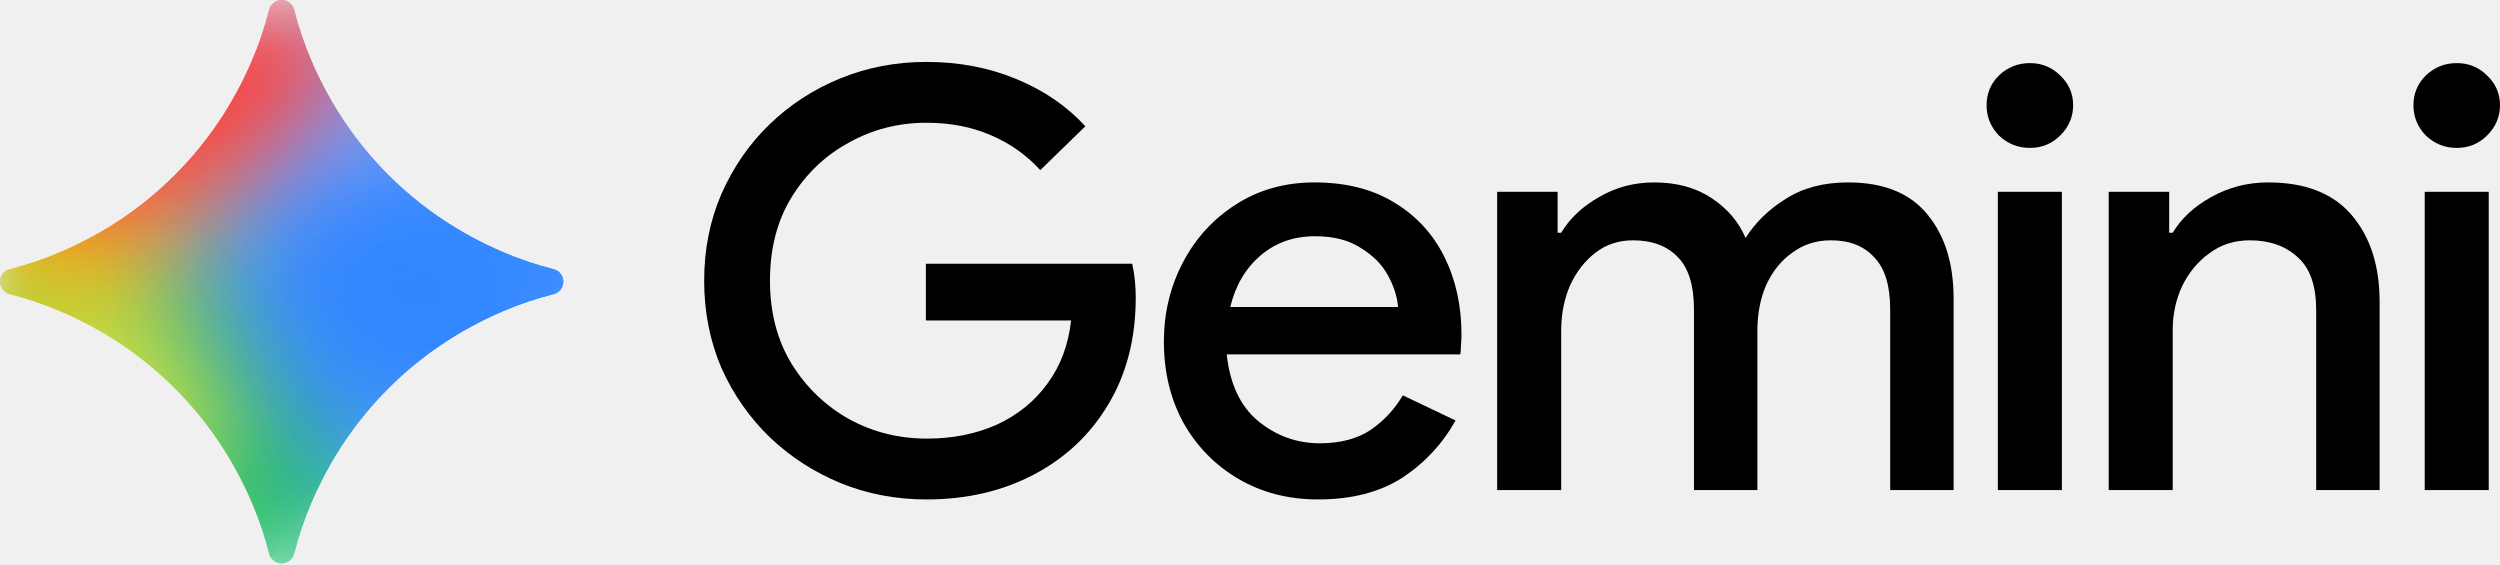
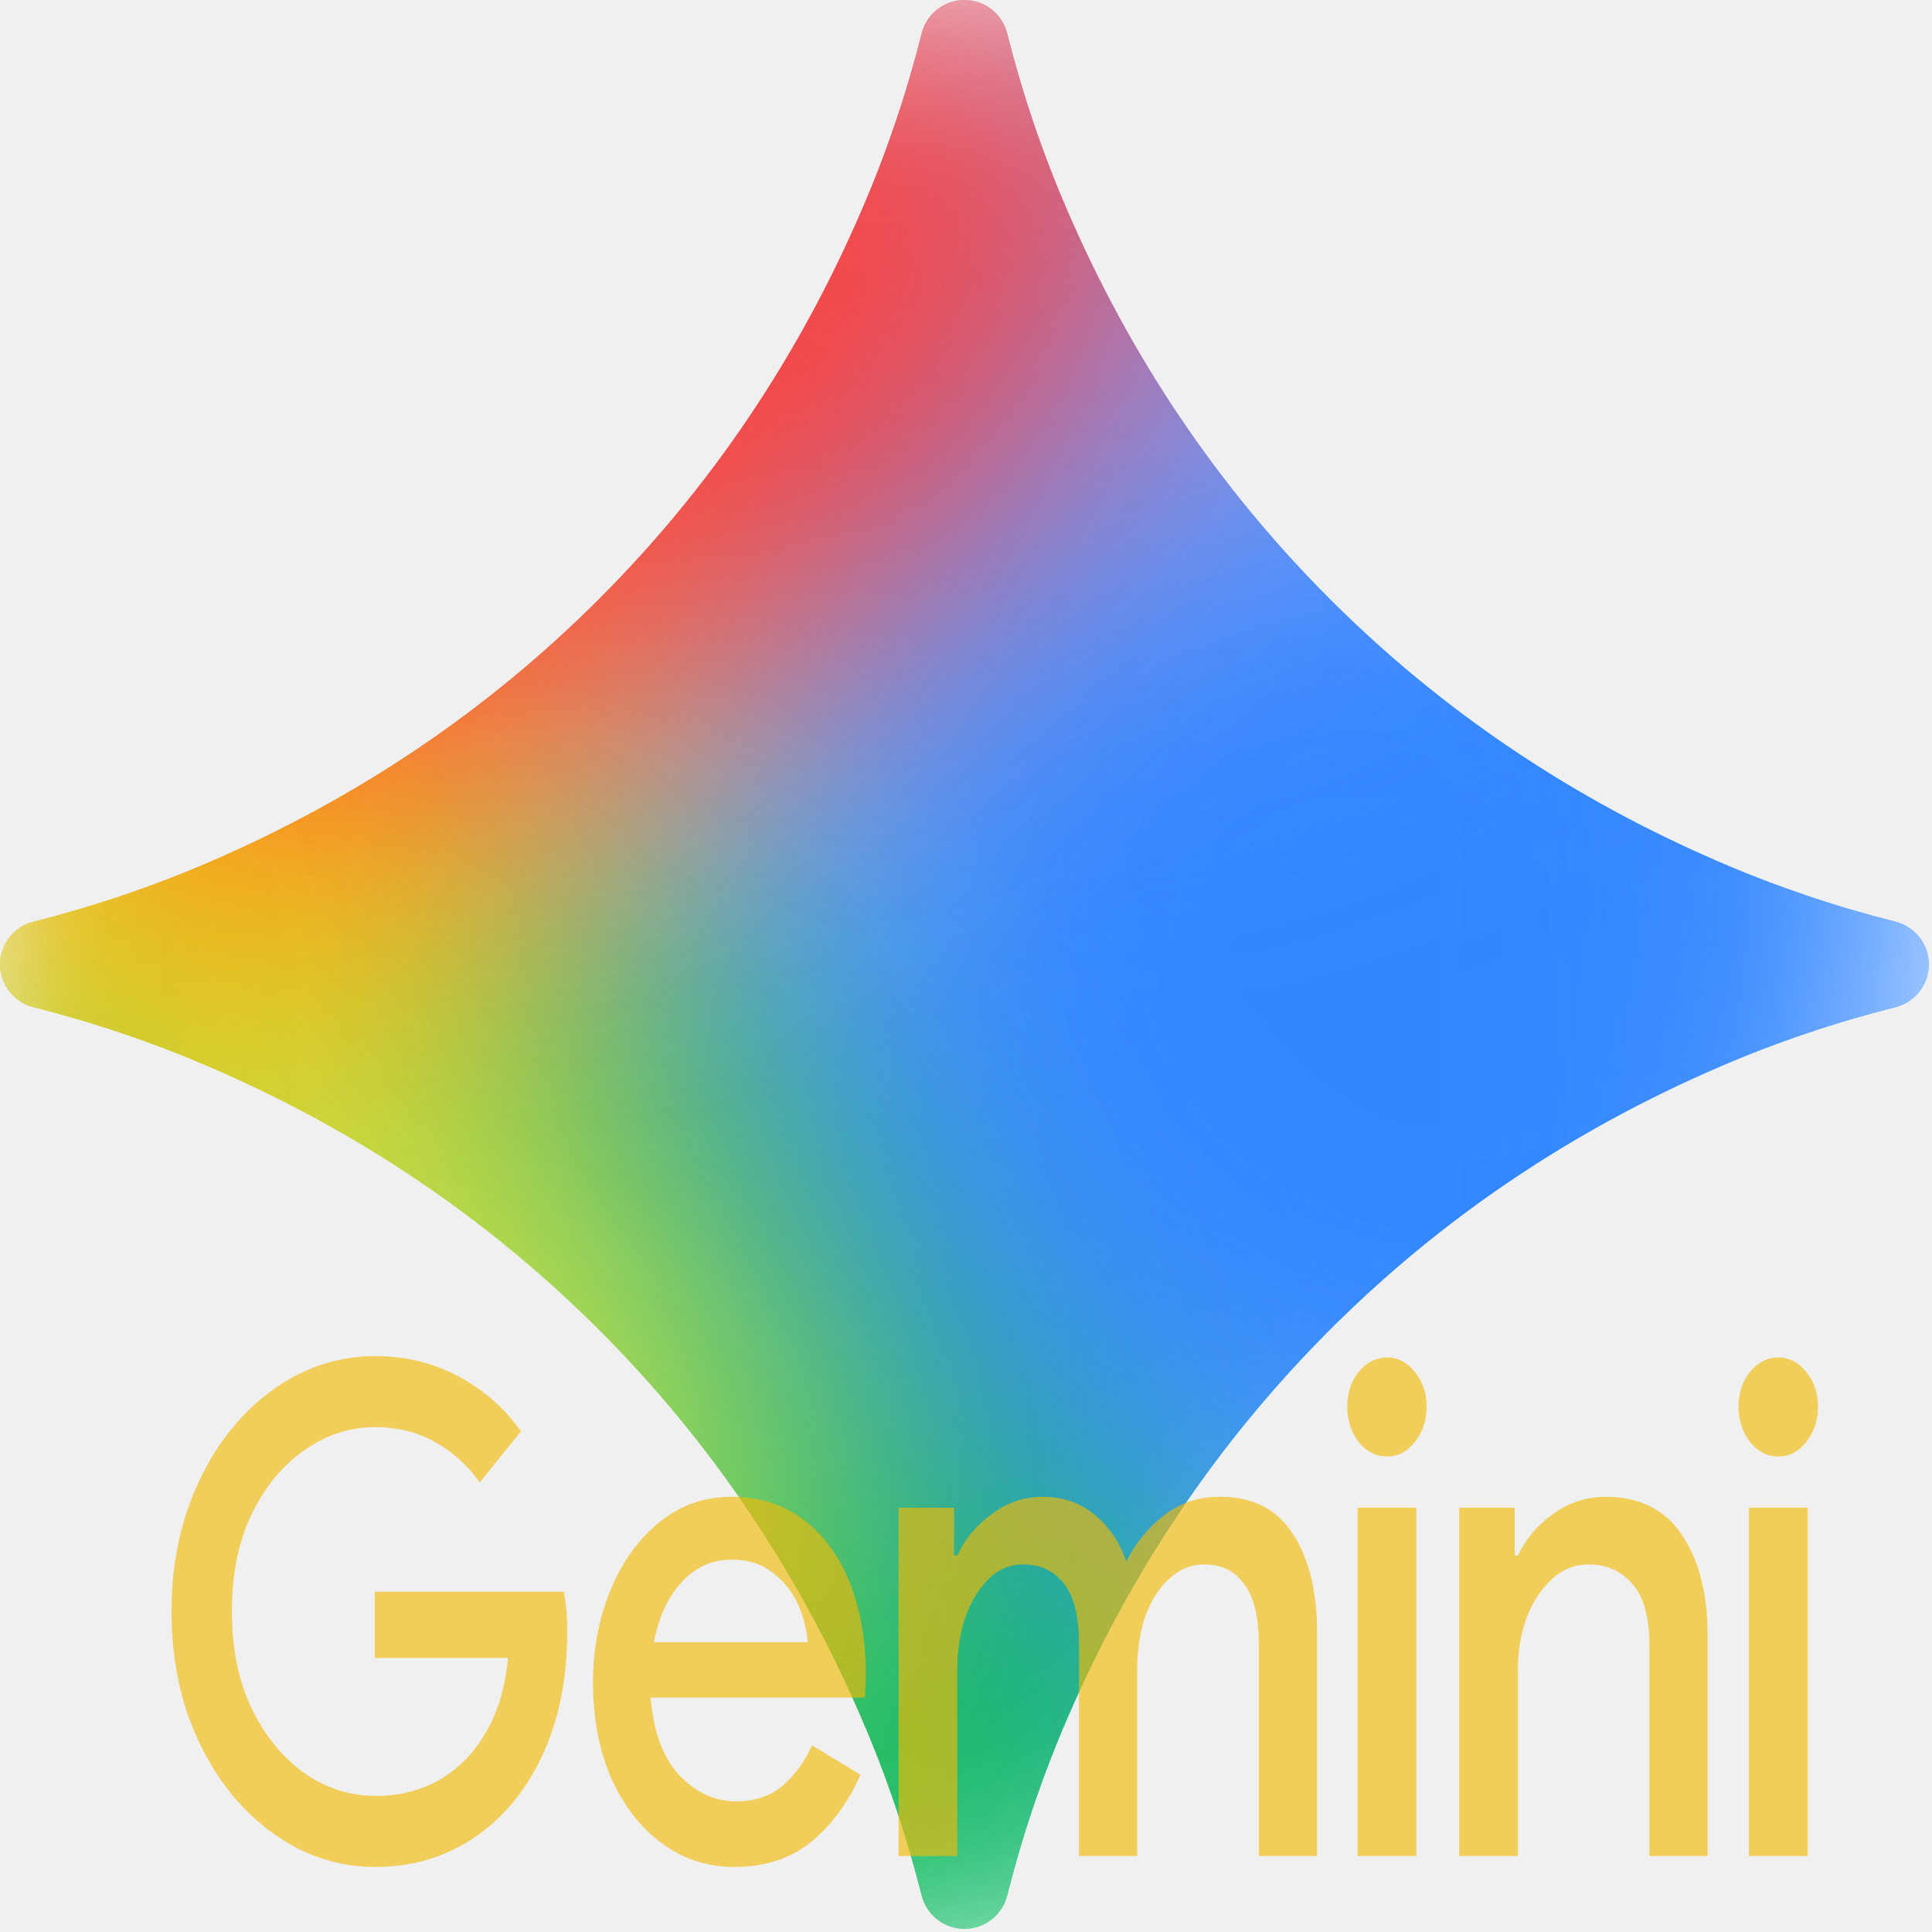
- <svg xmlns="http://www.w3.org/2000/svg" class="_logoImage_l9x19_152" width="288" height="65" viewBox="0 0 288 65" fill="none">
-   <path d="M283.015 17.039C281.649 17.039 280.465 16.567 279.464 15.624C278.508 14.636 278.029 13.468 278.029 12.12C278.029 10.773 278.508 9.627 279.464 8.684C280.465 7.74 281.649 7.269 283.015 7.269C284.381 7.269 285.542 7.74 286.498 8.684C287.499 9.627 288 10.773 288 12.12C288 13.468 287.499 14.636 286.498 15.624C285.542 16.567 284.381 17.039 283.015 17.039ZM279.327 56.457V22.093H286.702V56.457H279.327Z" fill="currentColor" />
-   <path d="M242.922 56.457V22.093H249.888V26.809H250.298C251.299 25.147 252.779 23.777 254.737 22.699C256.74 21.576 258.925 21.015 261.293 21.015C265.572 21.015 268.782 22.272 270.922 24.788C273.062 27.303 274.132 30.628 274.132 34.76V56.457H266.824V35.704C266.824 32.919 266.119 30.897 264.707 29.639C263.296 28.337 261.452 27.685 259.176 27.685C257.4 27.685 255.852 28.179 254.532 29.168C253.212 30.111 252.164 31.369 251.39 32.941C250.662 34.513 250.298 36.198 250.298 37.995V56.457H242.922Z" fill="currentColor" />
-   <path d="M233.84 17.039C232.474 17.039 231.29 16.567 230.288 15.624C229.332 14.636 228.854 13.468 228.854 12.12C228.854 10.773 229.332 9.627 230.288 8.684C231.29 7.74 232.474 7.269 233.84 7.269C235.205 7.269 236.366 7.74 237.322 8.684C238.324 9.627 238.825 10.773 238.825 12.12C238.825 13.468 238.324 14.636 237.322 15.624C236.366 16.567 235.205 17.039 233.84 17.039ZM230.152 56.457V22.093H237.527V56.457H230.152Z" fill="currentColor" />
-   <path d="M172.473 56.457V22.093H179.439V26.809H179.848C180.85 25.147 182.307 23.777 184.219 22.699C186.131 21.576 188.248 21.015 190.57 21.015C193.165 21.015 195.373 21.621 197.194 22.834C199.015 24.047 200.313 25.574 201.087 27.416C202.225 25.619 203.773 24.114 205.731 22.901C207.688 21.643 210.079 21.015 212.901 21.015C216.999 21.015 220.049 22.25 222.052 24.721C224.056 27.146 225.057 30.381 225.057 34.423V56.457H217.75V35.636C217.75 32.896 217.135 30.897 215.906 29.639C214.722 28.337 213.061 27.685 210.921 27.685C209.236 27.685 207.757 28.157 206.482 29.1C205.207 29.999 204.206 31.234 203.477 32.806C202.794 34.379 202.453 36.13 202.453 38.062V56.457H195.146V35.636C195.146 32.896 194.531 30.897 193.302 29.639C192.072 28.337 190.342 27.685 188.112 27.685C186.473 27.685 185.038 28.157 183.809 29.1C182.58 30.044 181.601 31.301 180.873 32.874C180.19 34.446 179.848 36.198 179.848 38.129V56.457H172.473Z" fill="currentColor" />
-   <path d="M151.836 57.535C148.421 57.535 145.371 56.749 142.684 55.177C139.998 53.605 137.881 51.449 136.333 48.708C134.831 45.968 134.08 42.846 134.08 39.342C134.08 36.063 134.808 33.031 136.265 30.246C137.722 27.461 139.748 25.237 142.343 23.575C144.984 21.868 148.011 21.015 151.426 21.015C155.022 21.015 158.073 21.778 160.577 23.305C163.126 24.833 165.061 26.922 166.382 29.572C167.702 32.222 168.362 35.209 168.362 38.534C168.362 39.028 168.339 39.477 168.294 39.881C168.294 40.286 168.271 40.6 168.225 40.825H141.319C141.683 44.239 142.889 46.799 144.938 48.506C147.032 50.213 149.4 51.067 152.04 51.067C154.408 51.067 156.366 50.55 157.913 49.517C159.461 48.439 160.691 47.114 161.601 45.541L167.679 48.439C166.177 51.134 164.128 53.335 161.533 55.042C158.938 56.704 155.705 57.535 151.836 57.535ZM151.494 27.214C149.036 27.214 146.941 27.955 145.211 29.437C143.481 30.92 142.32 32.896 141.728 35.367H161.055C160.964 34.199 160.577 32.986 159.894 31.728C159.211 30.47 158.164 29.415 156.753 28.561C155.387 27.663 153.634 27.214 151.494 27.214Z" fill="currentColor" />
-   <path d="M106.73 57.535C103.224 57.535 99.923 56.906 96.827 55.649C93.777 54.391 91.068 52.639 88.701 50.393C86.333 48.102 84.467 45.429 83.101 42.374C81.781 39.275 81.12 35.928 81.12 32.335C81.12 28.741 81.781 25.417 83.101 22.362C84.467 19.262 86.311 16.59 88.632 14.344C91 12.053 93.731 10.278 96.827 9.021C99.923 7.763 103.224 7.134 106.73 7.134C110.463 7.134 113.9 7.785 117.042 9.088C120.229 10.391 122.892 12.21 125.032 14.546L119.842 19.599C118.248 17.848 116.336 16.5 114.105 15.557C111.92 14.613 109.461 14.142 106.73 14.142C103.497 14.142 100.515 14.905 97.784 16.433C95.052 17.915 92.844 20.026 91.159 22.766C89.52 25.462 88.701 28.651 88.701 32.335C88.701 36.018 89.543 39.23 91.228 41.97C92.912 44.665 95.12 46.777 97.852 48.304C100.583 49.786 103.565 50.528 106.798 50.528C109.757 50.528 112.443 49.989 114.856 48.91C117.269 47.787 119.204 46.215 120.661 44.194C122.163 42.172 123.074 39.747 123.393 36.916H106.661V30.381H130.427C130.7 31.593 130.836 32.874 130.836 34.221V34.289C130.836 38.961 129.789 43.048 127.695 46.552C125.646 50.011 122.801 52.706 119.159 54.638C115.516 56.569 111.373 57.535 106.73 57.535Z" fill="currentColor" />
+ <svg xmlns="http://www.w3.org/2000/svg" class="_logoImage_l9x19_152" width="65" height="65" viewBox="0 0 65 65" fill="none">
  <path d="M57.865 29.011C52.865 26.859 48.49 23.906 44.739 20.157C40.99 16.407 38.037 12.031 35.885 7.031C35.059 5.115 34.395 3.146 33.886 1.126C33.72 0.466 33.128 0.001 32.447 0.001C31.767 0.001 31.175 0.466 31.009 1.126C30.5 3.146 29.836 5.113 29.01 7.031C26.858 12.031 23.905 16.407 20.156 20.157C16.406 23.906 12.03 26.859 7.03 29.011C5.114 29.837 3.144 30.501 1.125 31.01C0.465 31.176 0 31.768 0 32.449C0 33.129 0.465 33.721 1.125 33.887C3.144 34.396 5.112 35.06 7.03 35.886C12.03 38.038 16.404 40.991 20.156 44.74C23.907 48.49 26.858 52.866 29.01 57.866C29.836 59.782 30.5 61.752 31.009 63.771C31.175 64.431 31.767 64.896 32.447 64.896C33.128 64.896 33.72 64.431 33.886 63.771C34.395 61.752 35.059 59.784 35.885 57.866C38.037 52.866 40.99 48.492 44.739 44.74C48.489 40.991 52.865 38.038 57.865 35.886C59.781 35.06 61.751 34.396 63.77 33.887C64.43 33.721 64.895 33.129 64.895 32.449C64.895 31.768 64.43 31.176 63.77 31.01C61.751 30.501 59.783 29.837 57.865 29.011Z" fill="white" />
  <mask id="mask0_10859_4895" style="mask-type:alpha" maskUnits="userSpaceOnUse" x="0" y="0" width="65" height="65">
    <path d="M32.447 0C33.128 0 33.72 0.465 33.886 1.125C34.395 3.144 35.059 5.114 35.885 7.03C38.037 12.03 40.99 16.406 44.739 20.155C48.49 23.904 52.865 26.858 57.864 29.01C59.782 29.836 61.75 30.5 63.77 31.009C64.43 31.175 64.894 31.767 64.894 32.447C64.894 33.128 64.43 33.72 63.77 33.886C61.75 34.395 59.78 35.059 57.864 35.885C52.865 38.037 48.489 40.99 44.739 44.739C40.99 48.49 38.037 52.865 35.885 57.864C35.059 59.782 34.395 61.75 33.886 63.77C33.72 64.43 33.128 64.894 32.447 64.894C31.767 64.894 31.175 64.43 31.009 63.77C30.5 61.75 29.836 59.78 29.01 57.864C26.858 52.865 23.906 48.489 20.155 44.739C16.404 40.99 12.03 38.037 7.03 35.885C5.112 35.059 3.144 34.395 1.125 33.886C0.465 33.72 0 33.128 0 32.447C8.67651e-05 31.767 0.465 31.175 1.125 31.009C3.144 30.5 5.114 29.836 7.03 29.01C12.03 26.858 16.406 23.905 20.155 20.155C23.905 16.406 26.858 12.03 29.01 7.03C29.836 5.112 30.5 3.144 31.009 1.125C31.175 0.465 31.767 8.67651e-05 32.447 0Z" fill="black" />
    <path d="M32.447 0C33.128 0 33.72 0.465 33.886 1.125C34.395 3.144 35.059 5.114 35.885 7.03C38.037 12.03 40.99 16.406 44.739 20.155C48.49 23.904 52.865 26.858 57.864 29.01C59.782 29.836 61.75 30.5 63.77 31.009C64.43 31.175 64.894 31.767 64.894 32.447C64.894 33.128 64.43 33.72 63.77 33.886C61.75 34.395 59.78 35.059 57.864 35.885C52.865 38.037 48.489 40.99 44.739 44.739C40.99 48.49 38.037 52.865 35.885 57.864C35.059 59.782 34.395 61.75 33.886 63.77C33.72 64.43 33.128 64.894 32.447 64.894C31.767 64.894 31.175 64.43 31.009 63.77C30.5 61.75 29.836 59.78 29.01 57.864C26.858 52.865 23.906 48.489 20.155 44.739C16.404 40.99 12.03 38.037 7.03 35.885C5.112 35.059 3.144 34.395 1.125 33.886C0.465 33.72 0 33.128 0 32.447C8.67651e-05 31.767 0.465 31.175 1.125 31.009C3.144 30.5 5.114 29.836 7.03 29.01C12.03 26.858 16.406 23.905 20.155 20.155C23.905 16.406 26.858 12.03 29.01 7.03C29.836 5.112 30.5 3.144 31.009 1.125C31.175 0.465 31.767 8.67651e-05 32.447 0Z" fill="url(#paint0_linear_10859_4895)" />
  </mask>
  <g mask="url(#mask0_10859_4895)">
    <g filter="url(#filter0_f_10859_4895)">
      <ellipse cx="14.407" cy="16.95" rx="14.407" ry="16.95" transform="matrix(0.942341 0.334654 -0.334652 0.942342 -8.09058 13.9664)" fill="#FFE432" />
    </g>
    <g filter="url(#filter1_f_10859_4895)">
      <ellipse cx="27.433" cy="2.587" rx="18.652" ry="19.062" fill="#FC413D" />
    </g>
    <g filter="url(#filter2_f_10859_4895)">
      <ellipse cx="18.951" cy="57.386" rx="19.493" ry="25.253" transform="rotate(-2.79865 18.9512 57.3856)" fill="#00B95C" />
    </g>
    <g filter="url(#filter3_f_10859_4895)">
      <ellipse cx="18.951" cy="57.386" rx="19.493" ry="25.253" transform="rotate(-2.79865 18.9512 57.3856)" fill="#00B95C" />
    </g>
    <g filter="url(#filter4_f_10859_4895)">
      <ellipse cx="20.02" cy="56.211" rx="19.107" ry="21.035" transform="rotate(-31.3178 20.0204 56.2114)" fill="#00B95C" />
    </g>
    <g filter="url(#filter5_f_10859_4895)">
      <ellipse cx="67.391" cy="25.327" rx="18.346" ry="17.667" fill="#3186FF" />
    </g>
    <g filter="url(#filter6_f_10859_4895)">
      <ellipse cx="21.222" cy="22.384" rx="21.222" ry="22.384" transform="matrix(0.795985 0.605316 -0.605314 0.795987 -2.85815 -7.53723)" fill="#FBBC04" />
    </g>
    <g filter="url(#filter7_f_10859_4895)">
      <ellipse cx="24.469" cy="22.604" rx="24.469" ry="22.604" transform="matrix(0.824033 0.566542 -0.566539 0.824035 40.1882 0.315002)" fill="#3186FF" />
    </g>
    <g filter="url(#filter8_f_10859_4895)">
      <path d="M54.984 -2.336C57.817 1.516 54.176 9.005 46.853 14.391C39.529 19.778 31.296 21.022 28.463 17.17C25.63 13.318 29.27 5.829 36.593 0.443C43.917 -4.944 52.151 -6.188 54.984 -2.336Z" fill="#749BFF" />
    </g>
    <g filter="url(#filter9_f_10859_4895)">
      <ellipse cx="19.902" cy="3.356" rx="27.971" ry="17.388" transform="rotate(-42.848 19.9023 3.35597)" fill="#FC413D" />
    </g>
    <g filter="url(#filter10_f_10859_4895)">
      <ellipse cx="13.583" cy="46.75" rx="14.989" ry="8.717" transform="rotate(35.592 13.5831 46.7501)" fill="#FFEE48" />
    </g>
  </g>
+   <path d="M 59.829 49.003 C 59.464 49.003 59.147 48.842 58.879 48.52 C 58.623 48.183 58.494 47.785 58.494 47.325 C 58.494 46.866 58.623 46.476 58.879 46.153 C 59.147 45.832 59.464 45.671 59.829 45.671 C 60.195 45.671 60.506 45.832 60.762 46.153 C 61.03 46.476 61.164 46.866 61.164 47.325 C 61.164 47.785 61.03 48.183 60.762 48.52 C 60.506 48.842 60.195 49.003 59.829 49.003 Z M 58.842 62.444 L 58.842 50.726 L 60.816 50.726 L 60.816 62.444 L 58.842 62.444 Z M 49.094 62.444 L 49.094 50.726 L 50.959 50.726 L 50.959 52.334 L 51.069 52.334 C 51.337 51.767 51.734 51.3 52.258 50.932 C 52.794 50.55 53.378 50.358 54.013 50.358 C 55.159 50.358 56.018 50.787 56.591 51.644 C 57.164 52.502 57.451 53.636 57.451 55.045 L 57.451 62.444 L 55.494 62.444 L 55.494 55.367 C 55.494 54.417 55.305 53.728 54.928 53.299 C 54.55 52.855 54.056 52.633 53.446 52.633 C 52.971 52.633 52.556 52.801 52.203 53.139 C 51.849 53.46 51.568 53.889 51.361 54.424 C 51.167 54.961 51.069 55.535 51.069 56.148 L 51.069 62.444 L 49.094 62.444 Z M 46.663 49.003 C 46.297 49.003 45.98 48.842 45.711 48.52 C 45.455 48.183 45.328 47.785 45.328 47.325 C 45.328 46.866 45.455 46.476 45.711 46.153 C 45.98 45.832 46.297 45.671 46.663 45.671 C 47.028 45.671 47.339 45.832 47.595 46.153 C 47.863 46.476 47.997 46.866 47.997 47.325 C 47.997 47.785 47.863 48.183 47.595 48.52 C 47.339 48.842 47.028 49.003 46.663 49.003 Z M 45.675 62.444 L 45.675 50.726 L 47.65 50.726 L 47.65 62.444 L 45.675 62.444 Z M 30.232 62.444 L 30.232 50.726 L 32.097 50.726 L 32.097 52.334 L 32.206 52.334 C 32.474 51.767 32.865 51.3 33.377 50.932 C 33.888 50.55 34.455 50.358 35.077 50.358 C 35.771 50.358 36.363 50.565 36.85 50.979 C 37.339 51.392 37.686 51.913 37.893 52.541 C 38.197 51.928 38.612 51.415 39.136 51.002 C 39.661 50.573 40.301 50.358 41.057 50.358 C 42.153 50.358 42.97 50.779 43.506 51.622 C 44.043 52.449 44.31 53.551 44.31 54.93 L 44.31 62.444 L 42.354 62.444 L 42.354 55.344 C 42.354 54.409 42.19 53.728 41.861 53.299 C 41.543 52.855 41.098 52.633 40.526 52.633 C 40.075 52.633 39.679 52.794 39.337 53.115 C 38.996 53.421 38.728 53.842 38.533 54.379 C 38.35 54.915 38.259 55.512 38.259 56.17 L 38.259 62.444 L 36.302 62.444 L 36.302 55.344 C 36.302 54.409 36.138 53.728 35.808 53.299 C 35.479 52.855 35.016 52.633 34.419 52.633 C 33.98 52.633 33.596 52.794 33.267 53.115 C 32.938 53.437 32.676 53.866 32.48 54.402 C 32.298 54.938 32.206 55.535 32.206 56.194 L 32.206 62.444 L 30.232 62.444 Z M 24.706 62.811 C 23.792 62.811 22.975 62.543 22.256 62.007 C 21.536 61.471 20.97 60.736 20.554 59.801 C 20.153 58.867 19.951 57.802 19.951 56.608 C 19.951 55.489 20.146 54.456 20.537 53.506 C 20.926 52.556 21.47 51.798 22.164 51.231 C 22.871 50.649 23.682 50.358 24.596 50.358 C 25.559 50.358 26.376 50.619 27.047 51.139 C 27.729 51.66 28.247 52.372 28.601 53.276 C 28.954 54.18 29.131 55.198 29.131 56.331 C 29.131 56.501 29.124 56.654 29.113 56.792 C 29.113 56.929 29.106 57.037 29.094 57.113 L 21.889 57.113 C 21.987 58.277 22.31 59.15 22.859 59.732 C 23.419 60.314 24.054 60.605 24.761 60.605 C 25.395 60.605 25.919 60.429 26.333 60.077 C 26.748 59.709 27.077 59.257 27.321 58.721 L 28.948 59.709 C 28.545 60.628 27.997 61.378 27.302 61.96 C 26.607 62.527 25.742 62.811 24.706 62.811 Z M 24.614 52.472 C 23.956 52.472 23.395 52.725 22.932 53.23 C 22.469 53.736 22.157 54.409 22 55.252 L 27.174 55.252 C 27.15 54.854 27.047 54.44 26.863 54.012 C 26.68 53.583 26.4 53.222 26.022 52.931 C 25.656 52.625 25.188 52.472 24.614 52.472 Z M 12.628 62.811 C 11.69 62.811 10.807 62.596 9.977 62.168 C 9.16 61.739 8.435 61.141 7.801 60.376 C 7.168 59.594 6.667 58.683 6.302 57.641 C 5.948 56.584 5.771 55.443 5.771 54.218 C 5.771 52.992 5.948 51.859 6.302 50.817 C 6.667 49.761 7.161 48.849 7.783 48.084 C 8.417 47.302 9.149 46.697 9.977 46.268 C 10.807 45.84 11.69 45.625 12.628 45.625 C 13.628 45.625 14.549 45.847 15.389 46.291 C 16.243 46.735 16.956 47.356 17.529 48.152 L 16.139 49.876 C 15.712 49.278 15.201 48.819 14.603 48.497 C 14.019 48.175 13.359 48.014 12.628 48.014 C 11.763 48.014 10.964 48.275 10.233 48.795 C 9.502 49.301 8.91 50.021 8.459 50.955 C 8.021 51.875 7.801 52.962 7.801 54.218 C 7.801 55.474 8.026 56.569 8.478 57.504 C 8.929 58.422 9.52 59.142 10.251 59.664 C 10.983 60.169 11.782 60.421 12.647 60.421 C 13.439 60.421 14.158 60.238 14.804 59.87 C 15.451 59.487 15.968 58.951 16.359 58.262 C 16.761 57.573 17.005 56.746 17.091 55.78 L 12.61 55.78 L 12.61 53.551 L 18.973 53.551 C 19.047 53.965 19.083 54.402 19.083 54.861 L 19.083 54.885 C 19.083 56.477 18.802 57.871 18.242 59.066 C 17.693 60.246 16.932 61.164 15.957 61.823 C 14.981 62.482 13.872 62.811 12.628 62.811 Z" style="fill: rgba(241, 185, 9, 0.647);" />
  <defs>
    <filter id="filter0_f_10859_4895" x="-19.824" y="13.152" width="39.274" height="43.217" filterUnits="userSpaceOnUse" color-interpolation-filters="sRGB">
      <feFlood flood-opacity="0" result="BackgroundImageFix" />
      <feBlend mode="normal" in="SourceGraphic" in2="BackgroundImageFix" result="shape" />
      <feGaussianBlur stdDeviation="2.46" result="effect1_foregroundBlur_10859_4895" />
    </filter>
    <filter id="filter1_f_10859_4895" x="-15.001" y="-40.257" width="84.868" height="85.688" filterUnits="userSpaceOnUse" color-interpolation-filters="sRGB">
      <feFlood flood-opacity="0" result="BackgroundImageFix" />
      <feBlend mode="normal" in="SourceGraphic" in2="BackgroundImageFix" result="shape" />
      <feGaussianBlur stdDeviation="11.891" result="effect1_foregroundBlur_10859_4895" />
    </filter>
    <filter id="filter2_f_10859_4895" x="-20.776" y="11.927" width="79.454" height="90.917" filterUnits="userSpaceOnUse" color-interpolation-filters="sRGB">
      <feFlood flood-opacity="0" result="BackgroundImageFix" />
      <feBlend mode="normal" in="SourceGraphic" in2="BackgroundImageFix" result="shape" />
      <feGaussianBlur stdDeviation="10.109" result="effect1_foregroundBlur_10859_4895" />
    </filter>
    <filter id="filter3_f_10859_4895" x="-20.776" y="11.927" width="79.454" height="90.917" filterUnits="userSpaceOnUse" color-interpolation-filters="sRGB">
      <feFlood flood-opacity="0" result="BackgroundImageFix" />
      <feBlend mode="normal" in="SourceGraphic" in2="BackgroundImageFix" result="shape" />
      <feGaussianBlur stdDeviation="10.109" result="effect1_foregroundBlur_10859_4895" />
    </filter>
    <filter id="filter4_f_10859_4895" x="-19.845" y="15.459" width="79.731" height="81.505" filterUnits="userSpaceOnUse" color-interpolation-filters="sRGB">
      <feFlood flood-opacity="0" result="BackgroundImageFix" />
      <feBlend mode="normal" in="SourceGraphic" in2="BackgroundImageFix" result="shape" />
      <feGaussianBlur stdDeviation="10.109" result="effect1_foregroundBlur_10859_4895" />
    </filter>
    <filter id="filter5_f_10859_4895" x="29.832" y="-11.552" width="75.117" height="73.758" filterUnits="userSpaceOnUse" color-interpolation-filters="sRGB">
      <feFlood flood-opacity="0" result="BackgroundImageFix" />
      <feBlend mode="normal" in="SourceGraphic" in2="BackgroundImageFix" result="shape" />
      <feGaussianBlur stdDeviation="9.606" result="effect1_foregroundBlur_10859_4895" />
    </filter>
    <filter id="filter6_f_10859_4895" x="-38.583" y="-16.253" width="78.135" height="78.758" filterUnits="userSpaceOnUse" color-interpolation-filters="sRGB">
      <feFlood flood-opacity="0" result="BackgroundImageFix" />
      <feBlend mode="normal" in="SourceGraphic" in2="BackgroundImageFix" result="shape" />
      <feGaussianBlur stdDeviation="8.706" result="effect1_foregroundBlur_10859_4895" />
    </filter>
    <filter id="filter7_f_10859_4895" x="8.107" y="-5.966" width="78.877" height="77.539" filterUnits="userSpaceOnUse" color-interpolation-filters="sRGB">
      <feFlood flood-opacity="0" result="BackgroundImageFix" />
      <feBlend mode="normal" in="SourceGraphic" in2="BackgroundImageFix" result="shape" />
      <feGaussianBlur stdDeviation="7.775" result="effect1_foregroundBlur_10859_4895" />
    </filter>
    <filter id="filter8_f_10859_4895" x="13.587" y="-18.488" width="56.272" height="51.81" filterUnits="userSpaceOnUse" color-interpolation-filters="sRGB">
      <feFlood flood-opacity="0" result="BackgroundImageFix" />
      <feBlend mode="normal" in="SourceGraphic" in2="BackgroundImageFix" result="shape" />
      <feGaussianBlur stdDeviation="6.957" result="effect1_foregroundBlur_10859_4895" />
    </filter>
    <filter id="filter9_f_10859_4895" x="-15.526" y="-31.297" width="70.856" height="69.306" filterUnits="userSpaceOnUse" color-interpolation-filters="sRGB">
      <feFlood flood-opacity="0" result="BackgroundImageFix" />
      <feBlend mode="normal" in="SourceGraphic" in2="BackgroundImageFix" result="shape" />
      <feGaussianBlur stdDeviation="5.876" result="effect1_foregroundBlur_10859_4895" />
    </filter>
    <filter id="filter10_f_10859_4895" x="-14.168" y="20.964" width="55.502" height="51.571" filterUnits="userSpaceOnUse" color-interpolation-filters="sRGB">
      <feFlood flood-opacity="0" result="BackgroundImageFix" />
      <feBlend mode="normal" in="SourceGraphic" in2="BackgroundImageFix" result="shape" />
      <feGaussianBlur stdDeviation="7.273" result="effect1_foregroundBlur_10859_4895" />
    </filter>
    <linearGradient id="paint0_linear_10859_4895" x1="18.447" y1="43.42" x2="52.153" y2="15.004" gradientUnits="userSpaceOnUse">
      <stop stop-color="#4893FC" />
      <stop offset="0.27" stop-color="#4893FC" />
      <stop offset="0.777" stop-color="#969DFF" />
      <stop offset="1" stop-color="#BD99FE" />
    </linearGradient>
  </defs>
</svg>
